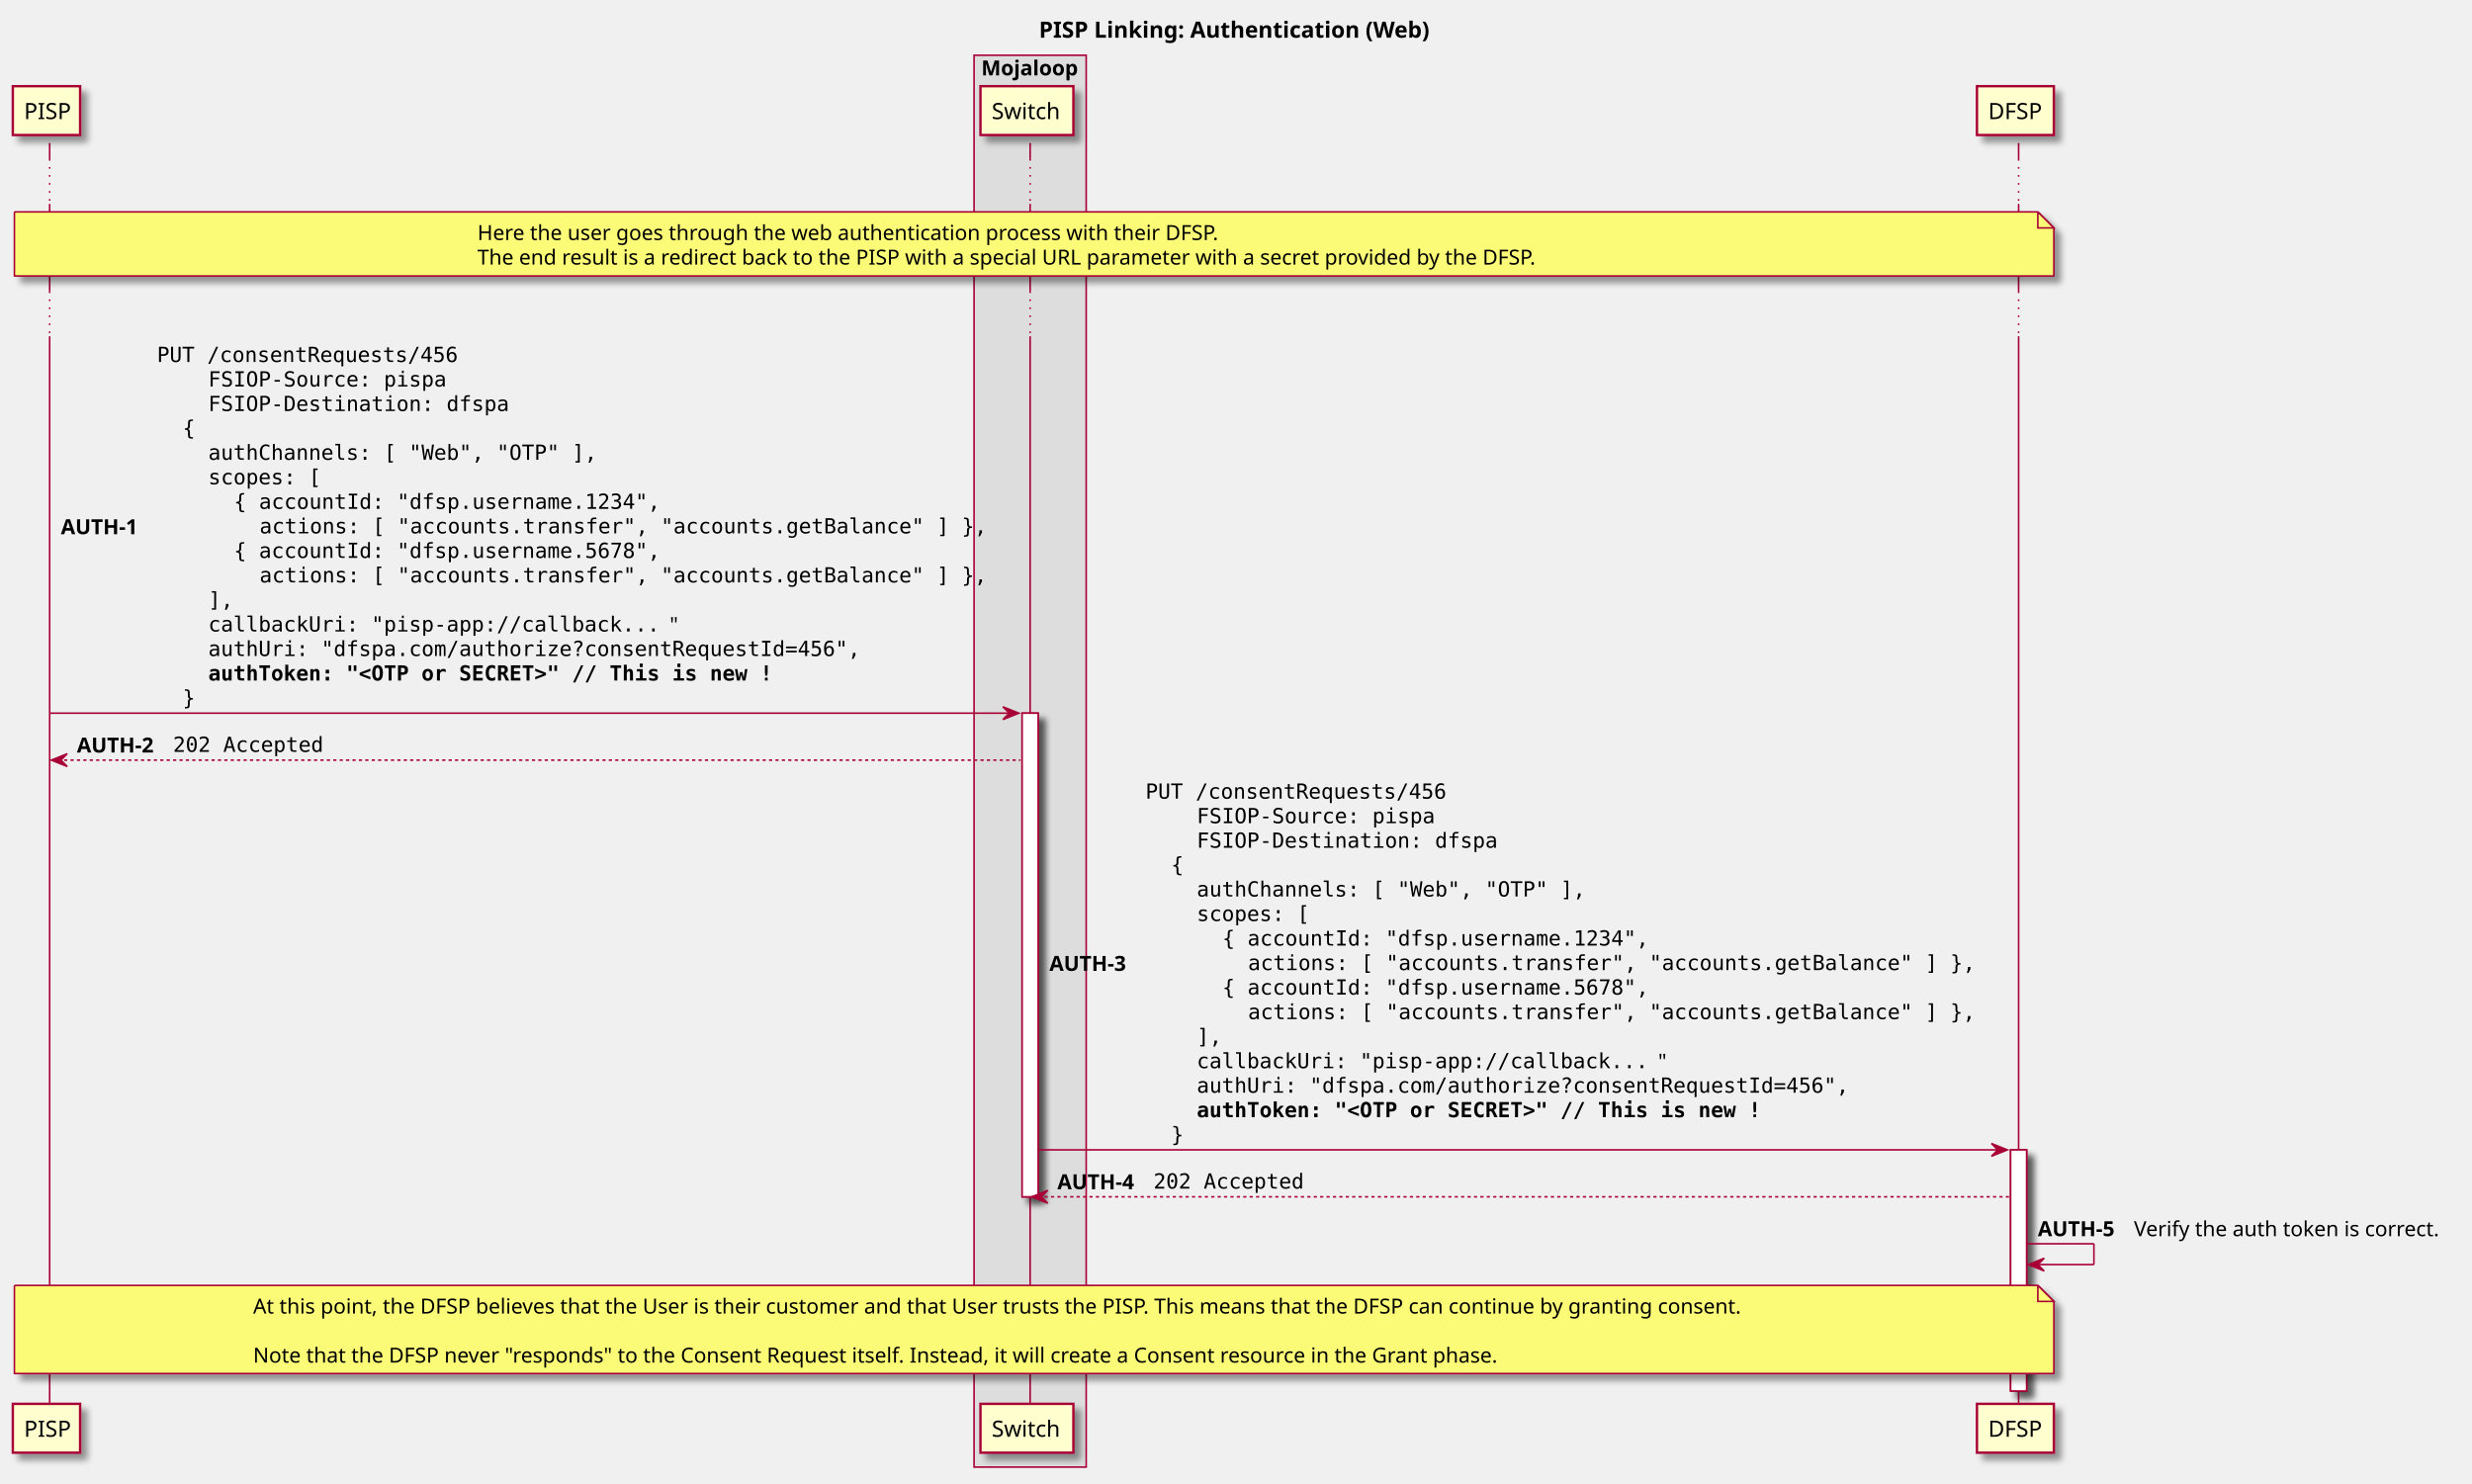
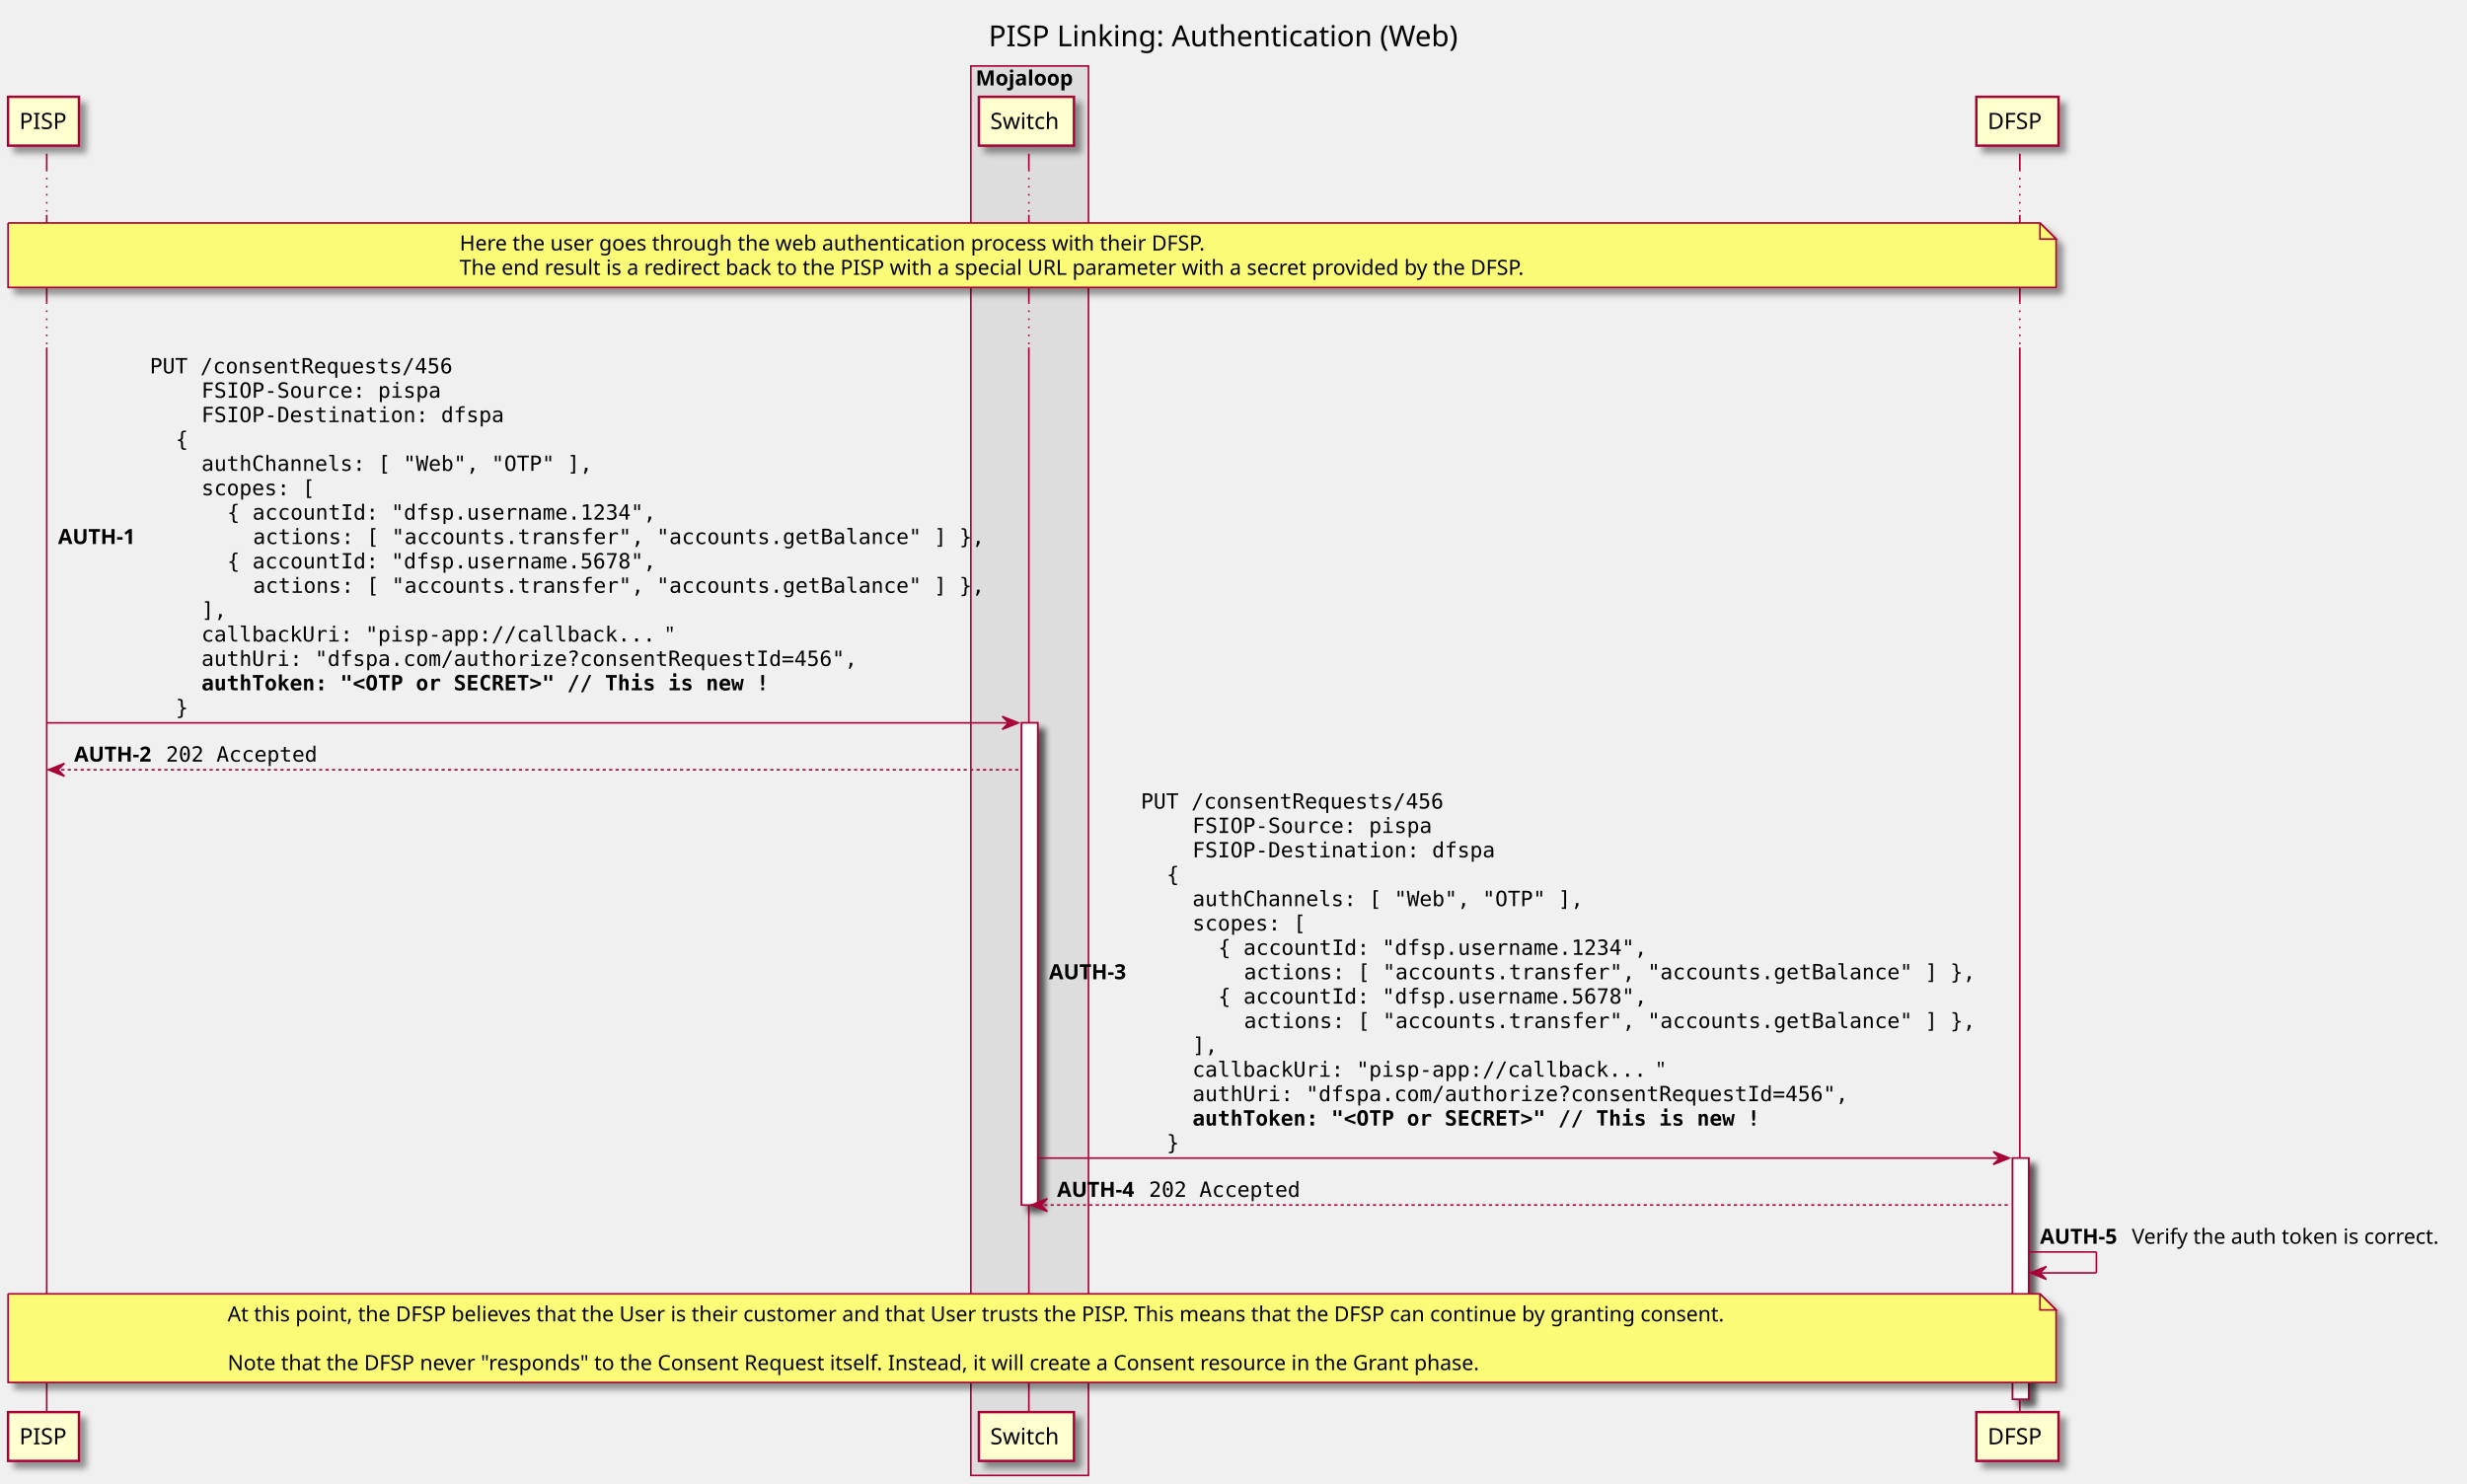
- <svg xmlns="http://www.w3.org/2000/svg" contentScriptType="application/ecmascript" contentStyleType="text/css" height="926px" preserveAspectRatio="none" style="width:1543px;height:926px;" version="1.1" viewBox="0 0 1543 926" width="1543px" zoomAndPan="magnify">
+ <svg xmlns="http://www.w3.org/2000/svg" height="921" preserveAspectRatio="none" style="width:1531px;height:921px" width="1531">
  <defs>
-     <filter height="300%" id="f1suw0vnlhvtkq" width="300%" x="-1" y="-1">
-       <feGaussianBlur result="blurOut" stdDeviation="2.0" />
-       <feColorMatrix in="blurOut" result="blurOut2" type="matrix" values="0 0 0 0 0 0 0 0 0 0 0 0 0 0 0 0 0 0 .4 0" />
-       <feOffset dx="4.0" dy="4.0" in="blurOut2" result="blurOut3" />
-       <feBlend in="SourceGraphic" in2="blurOut3" mode="normal" />
+     <filter height="300%" id="a" width="300%" x="-1" y="-1">
+       <feGaussianBlur result="blurOut" stdDeviation="2" />
+       <feColorMatrix in="blurOut" result="blurOut2" values="0 0 0 0 0 0 0 0 0 0 0 0 0 0 0 0 0 0 .4 0" />
+       <feOffset dx="4" dy="4" in="blurOut2" result="blurOut3" />
+       <feBlend in="SourceGraphic" in2="blurOut3" />
    </filter>
  </defs>
-   <g>
-     <text fill="#000000" font-family="sans-serif" font-size="14" font-weight="bold" lengthAdjust="spacingAndGlyphs" textLength="249" x="648.5" y="23.535">PISP Linking: Authentication (Web)</text>
-     <rect fill="#DDDDDD" height="881.377" style="stroke: #A80036; stroke-width: 1.0;" width="70" x="608" y="34.488" />
-     <text fill="#000000" font-family="sans-serif" font-size="13" font-weight="bold" lengthAdjust="spacingAndGlyphs" textLength="61" x="612.5" y="47.057">Mojaloop</text>
-     <rect fill="#FFFFFF" filter="url(#f1suw0vnlhvtkq)" height="301.924" style="stroke: #A80036; stroke-width: 1.0;" width="10" x="638" y="445.211" />
-     <rect fill="#FFFFFF" filter="url(#f1suw0vnlhvtkq)" height="150.553" style="stroke: #A80036; stroke-width: 1.0;" width="10" x="1255" y="717.824" />
-     <line style="stroke: #A80036; stroke-width: 1.0;" x1="31" x2="31" y1="89.287" y2="99.287" />
-     <line style="stroke: #A80036; stroke-width: 1.0; stroke-dasharray: 1.0,4.0;" x1="31" x2="31" y1="99.287" y2="127.287" />
-     <line style="stroke: #A80036; stroke-width: 1.0;" x1="31" x2="31" y1="127.287" y2="181.908" />
-     <line style="stroke: #A80036; stroke-width: 1.0; stroke-dasharray: 1.0,4.0;" x1="31" x2="31" y1="181.908" y2="209.908" />
-     <line style="stroke: #A80036; stroke-width: 1.0;" x1="31" x2="31" y1="209.908" y2="877.377" />
-     <line style="stroke: #A80036; stroke-width: 1.0;" x1="643" x2="643" y1="89.287" y2="99.287" />
-     <line style="stroke: #A80036; stroke-width: 1.0; stroke-dasharray: 1.0,4.0;" x1="643" x2="643" y1="99.287" y2="127.287" />
-     <line style="stroke: #A80036; stroke-width: 1.0;" x1="643" x2="643" y1="127.287" y2="181.908" />
-     <line style="stroke: #A80036; stroke-width: 1.0; stroke-dasharray: 1.0,4.0;" x1="643" x2="643" y1="181.908" y2="209.908" />
-     <line style="stroke: #A80036; stroke-width: 1.0;" x1="643" x2="643" y1="209.908" y2="877.377" />
-     <line style="stroke: #A80036; stroke-width: 1.0;" x1="1260" x2="1260" y1="89.287" y2="99.287" />
-     <line style="stroke: #A80036; stroke-width: 1.0; stroke-dasharray: 1.0,4.0;" x1="1260" x2="1260" y1="99.287" y2="127.287" />
-     <line style="stroke: #A80036; stroke-width: 1.0;" x1="1260" x2="1260" y1="127.287" y2="181.908" />
-     <line style="stroke: #A80036; stroke-width: 1.0; stroke-dasharray: 1.0,4.0;" x1="1260" x2="1260" y1="181.908" y2="209.908" />
-     <line style="stroke: #A80036; stroke-width: 1.0;" x1="1260" x2="1260" y1="209.908" y2="877.377" />
-     <rect fill="#FEFECE" filter="url(#f1suw0vnlhvtkq)" height="30.488" style="stroke: #A80036; stroke-width: 1.5;" width="42" x="8" y="53.799" />
-     <text fill="#000000" font-family="sans-serif" font-size="14" lengthAdjust="spacingAndGlyphs" textLength="28" x="15" y="74.334">PISP</text>
-     <rect fill="#FEFECE" filter="url(#f1suw0vnlhvtkq)" height="30.488" style="stroke: #A80036; stroke-width: 1.5;" width="42" x="8" y="876.377" />
-     <text fill="#000000" font-family="sans-serif" font-size="14" lengthAdjust="spacingAndGlyphs" textLength="28" x="15" y="896.912">PISP</text>
-     <rect fill="#FEFECE" filter="url(#f1suw0vnlhvtkq)" height="30.488" style="stroke: #A80036; stroke-width: 1.5;" width="58" x="612" y="53.799" />
-     <text fill="#000000" font-family="sans-serif" font-size="14" lengthAdjust="spacingAndGlyphs" textLength="44" x="619" y="74.334">Switch</text>
-     <rect fill="#FEFECE" filter="url(#f1suw0vnlhvtkq)" height="30.488" style="stroke: #A80036; stroke-width: 1.5;" width="58" x="612" y="876.377" />
-     <text fill="#000000" font-family="sans-serif" font-size="14" lengthAdjust="spacingAndGlyphs" textLength="44" x="619" y="896.912">Switch</text>
-     <rect fill="#FEFECE" filter="url(#f1suw0vnlhvtkq)" height="30.488" style="stroke: #A80036; stroke-width: 1.5;" width="48" x="1234" y="53.799" />
-     <text fill="#000000" font-family="sans-serif" font-size="14" lengthAdjust="spacingAndGlyphs" textLength="34" x="1241" y="74.334">DFSP</text>
-     <rect fill="#FEFECE" filter="url(#f1suw0vnlhvtkq)" height="30.488" style="stroke: #A80036; stroke-width: 1.5;" width="48" x="1234" y="876.377" />
-     <text fill="#000000" font-family="sans-serif" font-size="14" lengthAdjust="spacingAndGlyphs" textLength="34" x="1241" y="896.912">DFSP</text>
-     <rect fill="#FFFFFF" filter="url(#f1suw0vnlhvtkq)" height="301.924" style="stroke: #A80036; stroke-width: 1.0;" width="10" x="638" y="445.211" />
-     <rect fill="#FFFFFF" filter="url(#f1suw0vnlhvtkq)" height="150.553" style="stroke: #A80036; stroke-width: 1.0;" width="10" x="1255" y="717.824" />
-     <path d="M9,132.287 L9,172.287 L1282,172.287 L1282,142.287 L1272,132.287 L9,132.287 " fill="#FBFB77" filter="url(#f1suw0vnlhvtkq)" style="stroke: #A80036; stroke-width: 1.0;" />
-     <path d="M1272,132.287 L1272,142.287 L1282,142.287 L1272,132.287 " fill="#FBFB77" style="stroke: #A80036; stroke-width: 1.0;" />
-     <text fill="#000000" font-family="sans-serif" font-size="13" lengthAdjust="spacingAndGlyphs" textLength="476" x="298" y="149.856">Here the user goes through the web authentication process with their DFSP.</text>
-     <text fill="#000000" font-family="sans-serif" font-size="13" lengthAdjust="spacingAndGlyphs" textLength="682" x="298" y="165.166">The end result is a redirect back to the PISP with a special URL parameter with a secret provided by the DFSP.</text>
-     <polygon fill="#A80036" points="626,441.211,636,445.211,626,449.211,630,445.211" style="stroke: #A80036; stroke-width: 1.0;" />
-     <line style="stroke: #A80036; stroke-width: 1.0;" x1="31" x2="632" y1="445.211" y2="445.211" />
-     <text fill="#000000" font-family="sans-serif" font-size="13" font-weight="bold" lengthAdjust="spacingAndGlyphs" textLength="56" x="38" y="333.473">AUTH-1</text>
-     <text fill="#000000" font-family="monospace" font-size="13" lengthAdjust="spacingAndGlyphs" textLength="192" x="98" y="225.975">PUT /consentRequests/456</text>
-     <text fill="#000000" font-family="sans-serif" font-size="13" lengthAdjust="spacingAndGlyphs" textLength="0" x="114" y="241.609" />
-     <text fill="#000000" font-family="monospace" font-size="13" lengthAdjust="spacingAndGlyphs" textLength="152" x="130" y="241.286">FSIOP-Source: pispa</text>
-     <text fill="#000000" font-family="sans-serif" font-size="13" lengthAdjust="spacingAndGlyphs" textLength="0" x="114" y="256.92" />
-     <text fill="#000000" font-family="monospace" font-size="13" lengthAdjust="spacingAndGlyphs" textLength="192" x="130" y="256.596">FSIOP-Destination: dfspa</text>
-     <text fill="#000000" font-family="monospace" font-size="13" lengthAdjust="spacingAndGlyphs" textLength="8" x="114" y="271.729">{</text>
-     <text fill="#000000" font-family="sans-serif" font-size="13" lengthAdjust="spacingAndGlyphs" textLength="0" x="114" y="287.363" />
-     <text fill="#000000" font-family="monospace" font-size="13" lengthAdjust="spacingAndGlyphs" textLength="248" x="130" y="287.04">authChannels: [ "Web", "OTP" ],</text>
-     <text fill="#000000" font-family="sans-serif" font-size="13" lengthAdjust="spacingAndGlyphs" textLength="0" x="114" y="302.674" />
-     <text fill="#000000" font-family="monospace" font-size="13" lengthAdjust="spacingAndGlyphs" textLength="72" x="130" y="302.35">scopes: [</text>
-     <text fill="#000000" font-family="sans-serif" font-size="13" lengthAdjust="spacingAndGlyphs" textLength="0" x="114" y="317.984" />
-     <text fill="#000000" font-family="monospace" font-size="13" lengthAdjust="spacingAndGlyphs" textLength="272" x="146" y="317.661">{ accountId: "dfsp.username.1234",</text>
-     <text fill="#000000" font-family="sans-serif" font-size="13" lengthAdjust="spacingAndGlyphs" textLength="0" x="114" y="333.295" />
-     <text fill="#000000" font-family="monospace" font-size="13" lengthAdjust="spacingAndGlyphs" textLength="464" x="162" y="332.971">actions: [ "accounts.transfer", "accounts.getBalance" ] },</text>
-     <text fill="#000000" font-family="sans-serif" font-size="13" lengthAdjust="spacingAndGlyphs" textLength="0" x="114" y="348.606" />
-     <text fill="#000000" font-family="monospace" font-size="13" lengthAdjust="spacingAndGlyphs" textLength="272" x="146" y="348.282">{ accountId: "dfsp.username.5678",</text>
-     <text fill="#000000" font-family="sans-serif" font-size="13" lengthAdjust="spacingAndGlyphs" textLength="0" x="114" y="363.916" />
-     <text fill="#000000" font-family="monospace" font-size="13" lengthAdjust="spacingAndGlyphs" textLength="464" x="162" y="363.592">actions: [ "accounts.transfer", "accounts.getBalance" ] },</text>
-     <text fill="#000000" font-family="sans-serif" font-size="13" lengthAdjust="spacingAndGlyphs" textLength="0" x="114" y="379.227" />
-     <text fill="#000000" font-family="monospace" font-size="13" lengthAdjust="spacingAndGlyphs" textLength="16" x="130" y="378.903">],</text>
-     <text fill="#000000" font-family="sans-serif" font-size="13" lengthAdjust="spacingAndGlyphs" textLength="0" x="114" y="394.537" />
-     <text fill="#000000" font-family="monospace" font-size="13" lengthAdjust="spacingAndGlyphs" textLength="288" x="130" y="394.213">callbackUri: "pisp-app://callback...</text>
-     <text fill="#000000" font-family="sans-serif" font-size="13" lengthAdjust="spacingAndGlyphs" textLength="5" x="418" y="394.537">"</text>
-     <text fill="#000000" font-family="sans-serif" font-size="13" lengthAdjust="spacingAndGlyphs" textLength="0" x="114" y="409.848" />
-     <text fill="#000000" font-family="monospace" font-size="13" lengthAdjust="spacingAndGlyphs" textLength="416" x="130" y="409.524">authUri: "dfspa.com/authorize?consentRequestId=456",</text>
-     <text fill="#000000" font-family="sans-serif" font-size="13" lengthAdjust="spacingAndGlyphs" textLength="0" x="114" y="425.158" />
-     <text fill="#000000" font-family="monospace" font-size="13" lengthAdjust="spacingAndGlyphs" textLength="0" x="130" y="424.834" />
-     <text fill="#000000" font-family="monospace" font-size="13" font-weight="bold" lengthAdjust="spacingAndGlyphs" textLength="360" x="130" y="424.834">authToken: "&lt;OTP or SECRET&gt;" // This is new !</text>
-     <text fill="#000000" font-family="sans-serif" font-size="13" lengthAdjust="spacingAndGlyphs" textLength="0" x="114" y="440.469" />
-     <text fill="#000000" font-family="monospace" font-size="13" lengthAdjust="spacingAndGlyphs" textLength="8" x="114" y="440.145">}</text>
-     <polygon fill="#A80036" points="42,470.522,32,474.522,42,478.522,38,474.522" style="stroke: #A80036; stroke-width: 1.0;" />
-     <line style="stroke: #A80036; stroke-width: 1.0; stroke-dasharray: 2.0,2.0;" x1="36" x2="637" y1="474.522" y2="474.522" />
-     <text fill="#000000" font-family="sans-serif" font-size="13" font-weight="bold" lengthAdjust="spacingAndGlyphs" textLength="56" x="48" y="469.779">AUTH-2</text>
-     <text fill="#000000" font-family="monospace" font-size="13" lengthAdjust="spacingAndGlyphs" textLength="96" x="108" y="469.367">202 Accepted</text>
-     <polygon fill="#A80036" points="1243,713.824,1253,717.824,1243,721.824,1247,717.824" style="stroke: #A80036; stroke-width: 1.0;" />
-     <line style="stroke: #A80036; stroke-width: 1.0;" x1="648" x2="1249" y1="717.824" y2="717.824" />
-     <text fill="#000000" font-family="sans-serif" font-size="13" font-weight="bold" lengthAdjust="spacingAndGlyphs" textLength="56" x="655" y="606.086">AUTH-3</text>
-     <text fill="#000000" font-family="monospace" font-size="13" lengthAdjust="spacingAndGlyphs" textLength="192" x="715" y="498.588">PUT /consentRequests/456</text>
-     <text fill="#000000" font-family="sans-serif" font-size="13" lengthAdjust="spacingAndGlyphs" textLength="0" x="731" y="514.223" />
-     <text fill="#000000" font-family="monospace" font-size="13" lengthAdjust="spacingAndGlyphs" textLength="152" x="747" y="513.899">FSIOP-Source: pispa</text>
-     <text fill="#000000" font-family="sans-serif" font-size="13" lengthAdjust="spacingAndGlyphs" textLength="0" x="731" y="529.533" />
-     <text fill="#000000" font-family="monospace" font-size="13" lengthAdjust="spacingAndGlyphs" textLength="192" x="747" y="529.21">FSIOP-Destination: dfspa</text>
-     <text fill="#000000" font-family="monospace" font-size="13" lengthAdjust="spacingAndGlyphs" textLength="8" x="731" y="544.342">{</text>
-     <text fill="#000000" font-family="sans-serif" font-size="13" lengthAdjust="spacingAndGlyphs" textLength="0" x="731" y="559.977" />
-     <text fill="#000000" font-family="monospace" font-size="13" lengthAdjust="spacingAndGlyphs" textLength="248" x="747" y="559.653">authChannels: [ "Web", "OTP" ],</text>
-     <text fill="#000000" font-family="sans-serif" font-size="13" lengthAdjust="spacingAndGlyphs" textLength="0" x="731" y="575.287" />
-     <text fill="#000000" font-family="monospace" font-size="13" lengthAdjust="spacingAndGlyphs" textLength="72" x="747" y="574.963">scopes: [</text>
-     <text fill="#000000" font-family="sans-serif" font-size="13" lengthAdjust="spacingAndGlyphs" textLength="0" x="731" y="590.598" />
-     <text fill="#000000" font-family="monospace" font-size="13" lengthAdjust="spacingAndGlyphs" textLength="272" x="763" y="590.274">{ accountId: "dfsp.username.1234",</text>
-     <text fill="#000000" font-family="sans-serif" font-size="13" lengthAdjust="spacingAndGlyphs" textLength="0" x="731" y="605.908" />
-     <text fill="#000000" font-family="monospace" font-size="13" lengthAdjust="spacingAndGlyphs" textLength="464" x="779" y="605.585">actions: [ "accounts.transfer", "accounts.getBalance" ] },</text>
-     <text fill="#000000" font-family="sans-serif" font-size="13" lengthAdjust="spacingAndGlyphs" textLength="0" x="731" y="621.219" />
-     <text fill="#000000" font-family="monospace" font-size="13" lengthAdjust="spacingAndGlyphs" textLength="272" x="763" y="620.895">{ accountId: "dfsp.username.5678",</text>
-     <text fill="#000000" font-family="sans-serif" font-size="13" lengthAdjust="spacingAndGlyphs" textLength="0" x="731" y="636.529" />
-     <text fill="#000000" font-family="monospace" font-size="13" lengthAdjust="spacingAndGlyphs" textLength="464" x="779" y="636.206">actions: [ "accounts.transfer", "accounts.getBalance" ] },</text>
-     <text fill="#000000" font-family="sans-serif" font-size="13" lengthAdjust="spacingAndGlyphs" textLength="0" x="731" y="651.84" />
-     <text fill="#000000" font-family="monospace" font-size="13" lengthAdjust="spacingAndGlyphs" textLength="16" x="747" y="651.516">],</text>
-     <text fill="#000000" font-family="sans-serif" font-size="13" lengthAdjust="spacingAndGlyphs" textLength="0" x="731" y="667.15" />
-     <text fill="#000000" font-family="monospace" font-size="13" lengthAdjust="spacingAndGlyphs" textLength="288" x="747" y="666.827">callbackUri: "pisp-app://callback...</text>
-     <text fill="#000000" font-family="sans-serif" font-size="13" lengthAdjust="spacingAndGlyphs" textLength="5" x="1035" y="667.15">"</text>
-     <text fill="#000000" font-family="sans-serif" font-size="13" lengthAdjust="spacingAndGlyphs" textLength="0" x="731" y="682.461" />
-     <text fill="#000000" font-family="monospace" font-size="13" lengthAdjust="spacingAndGlyphs" textLength="416" x="747" y="682.137">authUri: "dfspa.com/authorize?consentRequestId=456",</text>
-     <text fill="#000000" font-family="sans-serif" font-size="13" lengthAdjust="spacingAndGlyphs" textLength="0" x="731" y="697.771" />
-     <text fill="#000000" font-family="monospace" font-size="13" lengthAdjust="spacingAndGlyphs" textLength="0" x="747" y="697.448" />
-     <text fill="#000000" font-family="monospace" font-size="13" font-weight="bold" lengthAdjust="spacingAndGlyphs" textLength="360" x="747" y="697.448">authToken: "&lt;OTP or SECRET&gt;" // This is new !</text>
-     <text fill="#000000" font-family="sans-serif" font-size="13" lengthAdjust="spacingAndGlyphs" textLength="0" x="731" y="713.082" />
-     <text fill="#000000" font-family="monospace" font-size="13" lengthAdjust="spacingAndGlyphs" textLength="8" x="731" y="712.758">}</text>
-     <polygon fill="#A80036" points="654,743.135,644,747.135,654,751.135,650,747.135" style="stroke: #A80036; stroke-width: 1.0;" />
-     <line style="stroke: #A80036; stroke-width: 1.0; stroke-dasharray: 2.0,2.0;" x1="648" x2="1254" y1="747.135" y2="747.135" />
-     <text fill="#000000" font-family="sans-serif" font-size="13" font-weight="bold" lengthAdjust="spacingAndGlyphs" textLength="56" x="660" y="742.393">AUTH-4</text>
-     <text fill="#000000" font-family="monospace" font-size="13" lengthAdjust="spacingAndGlyphs" textLength="96" x="720" y="741.98">202 Accepted</text>
-     <line style="stroke: #A80036; stroke-width: 1.0;" x1="1265" x2="1307" y1="776.445" y2="776.445" />
-     <line style="stroke: #A80036; stroke-width: 1.0;" x1="1307" x2="1307" y1="776.445" y2="789.445" />
-     <line style="stroke: #A80036; stroke-width: 1.0;" x1="1266" x2="1307" y1="789.445" y2="789.445" />
-     <polygon fill="#A80036" points="1276,785.445,1266,789.445,1276,793.445,1272,789.445" style="stroke: #A80036; stroke-width: 1.0;" />
-     <text fill="#000000" font-family="sans-serif" font-size="13" font-weight="bold" lengthAdjust="spacingAndGlyphs" textLength="56" x="1272" y="771.703">AUTH-5</text>
-     <text fill="#000000" font-family="sans-serif" font-size="13" lengthAdjust="spacingAndGlyphs" textLength="199" x="1332" y="771.703">Verify the auth token is correct.</text>
-     <path d="M9,802.445 L9,857.445 L1282,857.445 L1282,812.445 L1272,802.445 L9,802.445 " fill="#FBFB77" filter="url(#f1suw0vnlhvtkq)" style="stroke: #A80036; stroke-width: 1.0;" />
-     <path d="M1272,802.445 L1272,812.445 L1282,812.445 L1272,802.445 " fill="#FBFB77" style="stroke: #A80036; stroke-width: 1.0;" />
-     <text fill="#000000" font-family="sans-serif" font-size="13" lengthAdjust="spacingAndGlyphs" textLength="962" x="158" y="820.014">At this point, the DFSP believes that the User is their customer and that User trusts the PISP. This means that the DFSP can continue by granting consent.</text>
-     <text fill="#000000" font-family="sans-serif" font-size="13" lengthAdjust="spacingAndGlyphs" textLength="0" x="162" y="835.324" />
-     <text fill="#000000" font-family="sans-serif" font-size="13" lengthAdjust="spacingAndGlyphs" textLength="802" x="158" y="850.635">Note that the DFSP never "responds" to the Consent Request itself. Instead, it will create a Consent resource in the Grant phase.</text>
-   </g>
+   <text font-family="sans-serif" font-size="18" lengthAdjust="spacingAndGlyphs" textLength="309" x="613.5" y="28.708">
+     PISP Linking: Authentication (Web)
+   </text>
+   <path fill="#DDD" stroke="#a80036" d="M602.5 40.953h73v874.773h-73z" />
+   <text font-family="sans-serif" font-size="13" font-weight="bold" lengthAdjust="spacingAndGlyphs" textLength="67" x="605.5" y="53.02">
+     Mojaloop
+   </text>
+   <path fill="#FFF" filter="url(#a)" stroke="#a80036" d="M634 448.641h10v299.258h-10zM1249 718.766h10V868.43h-10z" />
+   <path stroke="#a80036" d="M29 95.383v10" />
+   <path stroke="#a80036" stroke-dasharray="1,4" d="M29 105.383v28" />
+   <path stroke="#a80036" d="M29 133.383v54.265" />
+   <path stroke="#a80036" stroke-dasharray="1,4" d="M29 187.648v28" />
+   <path stroke="#a80036" d="M29 215.648V877.43M638.5 95.383v10" />
+   <path stroke="#a80036" stroke-dasharray="1,4" d="M638.5 105.383v28" />
+   <path stroke="#a80036" d="M638.5 133.383v54.265" />
+   <path stroke="#a80036" stroke-dasharray="1,4" d="M638.5 187.648v28" />
+   <path stroke="#a80036" d="M638.5 215.648V877.43M1253.5 95.383v10" />
+   <path stroke="#a80036" stroke-dasharray="1,4" d="M1253.5 105.383v28" />
+   <path stroke="#a80036" d="M1253.5 133.383v54.265" />
+   <path stroke="#a80036" stroke-dasharray="1,4" d="M1253.5 187.648v28" />
+   <path stroke="#a80036" d="M1253.5 215.648V877.43" />
+   <path fill="#FEFECE" filter="url(#a)" stroke="#a80036" stroke-width="1.5" d="M5 60.086h44v30.297H5z" />
+   <text font-family="sans-serif" font-size="14" lengthAdjust="spacingAndGlyphs" textLength="30" x="12" y="80.081">
+     PISP
+   </text>
+   <path fill="#FEFECE" filter="url(#a)" stroke="#a80036" stroke-width="1.5" d="M5 876.43h44v30.297H5z" />
+   <text font-family="sans-serif" font-size="14" lengthAdjust="spacingAndGlyphs" textLength="30" x="12" y="896.425">
+     PISP
+   </text>
+   <path fill="#FEFECE" filter="url(#a)" stroke="#a80036" stroke-width="1.5" d="M607.5 60.086h59v30.297h-59z" />
+   <text font-family="sans-serif" font-size="14" lengthAdjust="spacingAndGlyphs" textLength="45" x="614.5" y="80.081">
+     Switch
+   </text>
+   <path fill="#FEFECE" filter="url(#a)" stroke="#a80036" stroke-width="1.5" d="M607.5 876.43h59v30.297h-59z" />
+   <text font-family="sans-serif" font-size="14" lengthAdjust="spacingAndGlyphs" textLength="45" x="614.5" y="896.425">
+     Switch
+   </text>
+   <path fill="#FEFECE" filter="url(#a)" stroke="#a80036" stroke-width="1.5" d="M1226.5 60.086h51v30.297h-51z" />
+   <text font-family="sans-serif" font-size="14" lengthAdjust="spacingAndGlyphs" textLength="37" x="1233.5" y="80.081">
+     DFSP
+   </text>
+   <path fill="#FEFECE" filter="url(#a)" stroke="#a80036" stroke-width="1.5" d="M1226.5 876.43h51v30.297h-51z" />
+   <text font-family="sans-serif" font-size="14" lengthAdjust="spacingAndGlyphs" textLength="37" x="1233.5" y="896.425">
+     DFSP
+   </text>
+   <path fill="#FFF" filter="url(#a)" stroke="#a80036" d="M634 448.641h10v299.258h-10zM1249 718.766h10V868.43h-10z" />
+   <path d="M5 138.383v40h1271v-30l-10-10H5" fill="#FBFB77" filter="url(#a)" stroke="#a80036" />
+   <path d="M1266 138.383v10h10l-10-10" fill="#FBFB77" stroke="#a80036" />
+   <text font-family="sans-serif" font-size="13" lengthAdjust="spacingAndGlyphs" textLength="485" x="285.25" y="155.45">
+     Here the user goes through the web authentication process with their DFSP.
+   </text>
+   <text font-family="sans-serif" font-size="13" lengthAdjust="spacingAndGlyphs" textLength="698" x="285.25" y="170.583">
+     The end result is a redirect back to the PISP with a special URL parameter with a secret provided by the DFSP.
+   </text>
+   <path fill="#A80036" stroke="#a80036" d="M622 444.64l10 4-10 4 4-4z" />
+   <path stroke="#a80036" d="M29 448.641h599" />
+   <text font-family="sans-serif" font-size="13" font-weight="bold" lengthAdjust="spacingAndGlyphs" textLength="53" x="36" y="337.645">
+     AUTH-1
+   </text>
+   <text font-family="monospace" font-size="13" lengthAdjust="spacingAndGlyphs" textLength="192" x="93" y="231.715">
+     PUT /consentRequests/456
+   </text>
+   <text font-family="monospace" font-size="13" lengthAdjust="spacingAndGlyphs" textLength="152" x="125" y="246.848">
+     FSIOP-Source: pispa
+   </text>
+   <text font-family="monospace" font-size="13" lengthAdjust="spacingAndGlyphs" textLength="192" x="125" y="261.981">
+     FSIOP-Destination: dfspa
+   </text>
+   <text font-family="monospace" font-size="13" lengthAdjust="spacingAndGlyphs" textLength="8" x="109" y="277.114">
+     {
+   </text>
+   <text font-family="monospace" font-size="13" lengthAdjust="spacingAndGlyphs" textLength="248" x="125" y="292.247">
+     authChannels: [ "Web", "OTP" ],
+   </text>
+   <text font-family="monospace" font-size="13" lengthAdjust="spacingAndGlyphs" textLength="72" x="125" y="307.379">
+     scopes: [
+   </text>
+   <text font-family="monospace" font-size="13" lengthAdjust="spacingAndGlyphs" textLength="272" x="141" y="322.512">
+     { accountId: "dfsp.username.1234",
+   </text>
+   <text font-family="monospace" font-size="13" lengthAdjust="spacingAndGlyphs" textLength="464" x="157" y="337.645">
+     actions: [ "accounts.transfer", "accounts.getBalance" ] },
+   </text>
+   <text font-family="monospace" font-size="13" lengthAdjust="spacingAndGlyphs" textLength="272" x="141" y="352.778">
+     { accountId: "dfsp.username.5678",
+   </text>
+   <text font-family="monospace" font-size="13" lengthAdjust="spacingAndGlyphs" textLength="464" x="157" y="367.911">
+     actions: [ "accounts.transfer", "accounts.getBalance" ] },
+   </text>
+   <text font-family="monospace" font-size="13" lengthAdjust="spacingAndGlyphs" textLength="16" x="125" y="383.043">
+     ],
+   </text>
+   <text font-family="monospace" font-size="13" lengthAdjust="spacingAndGlyphs" textLength="288" x="125" y="398.176">
+     callbackUri: "pisp-app://callback...
+   </text>
+   <text font-family="sans-serif" font-size="13" lengthAdjust="spacingAndGlyphs" textLength="5" x="413" y="398.176">
+     "
+   </text>
+   <text font-family="monospace" font-size="13" lengthAdjust="spacingAndGlyphs" textLength="416" x="125" y="413.309">
+     authUri: "dfspa.com/authorize?consentRequestId=456",
+   </text>
+   <text font-family="monospace" font-size="13" font-weight="bold" lengthAdjust="spacingAndGlyphs" textLength="360" x="125" y="428.442">
+     authToken: "&lt;OTP or SECRET&gt;" // This is new !
+   </text>
+   <text font-family="monospace" font-size="13" lengthAdjust="spacingAndGlyphs" textLength="8" x="109" y="443.575">
+     }
+   </text>
+   <path fill="#A80036" stroke="#a80036" d="M40 473.773l-10 4 10 4-4-4z" />
+   <path stroke="#a80036" stroke-dasharray="2,2" d="M34 477.773h599" />
+   <text font-family="sans-serif" font-size="13" font-weight="bold" lengthAdjust="spacingAndGlyphs" textLength="53" x="46" y="472.707">
+     AUTH-2
+   </text>
+   <text font-family="monospace" font-size="13" lengthAdjust="spacingAndGlyphs" textLength="96" x="103" y="472.707">
+     202 Accepted
+   </text>
+   <path fill="#A80036" stroke="#a80036" d="M1237 714.766l10 4-10 4 4-4z" />
+   <path stroke="#a80036" d="M644 718.766h599" />
+   <text font-family="sans-serif" font-size="13" font-weight="bold" lengthAdjust="spacingAndGlyphs" textLength="53" x="651" y="607.77">
+     AUTH-3
+   </text>
+   <text font-family="monospace" font-size="13" lengthAdjust="spacingAndGlyphs" textLength="192" x="708" y="501.84">
+     PUT /consentRequests/456
+   </text>
+   <text font-family="monospace" font-size="13" lengthAdjust="spacingAndGlyphs" textLength="152" x="740" y="516.973">
+     FSIOP-Source: pispa
+   </text>
+   <text font-family="monospace" font-size="13" lengthAdjust="spacingAndGlyphs" textLength="192" x="740" y="532.106">
+     FSIOP-Destination: dfspa
+   </text>
+   <text font-family="monospace" font-size="13" lengthAdjust="spacingAndGlyphs" textLength="8" x="724" y="547.239">
+     {
+   </text>
+   <text font-family="monospace" font-size="13" lengthAdjust="spacingAndGlyphs" textLength="248" x="740" y="562.372">
+     authChannels: [ "Web", "OTP" ],
+   </text>
+   <text font-family="monospace" font-size="13" lengthAdjust="spacingAndGlyphs" textLength="72" x="740" y="577.504">
+     scopes: [
+   </text>
+   <text font-family="monospace" font-size="13" lengthAdjust="spacingAndGlyphs" textLength="272" x="756" y="592.637">
+     { accountId: "dfsp.username.1234",
+   </text>
+   <text font-family="monospace" font-size="13" lengthAdjust="spacingAndGlyphs" textLength="464" x="772" y="607.77">
+     actions: [ "accounts.transfer", "accounts.getBalance" ] },
+   </text>
+   <text font-family="monospace" font-size="13" lengthAdjust="spacingAndGlyphs" textLength="272" x="756" y="622.903">
+     { accountId: "dfsp.username.5678",
+   </text>
+   <text font-family="monospace" font-size="13" lengthAdjust="spacingAndGlyphs" textLength="464" x="772" y="638.036">
+     actions: [ "accounts.transfer", "accounts.getBalance" ] },
+   </text>
+   <text font-family="monospace" font-size="13" lengthAdjust="spacingAndGlyphs" textLength="16" x="740" y="653.168">
+     ],
+   </text>
+   <text font-family="monospace" font-size="13" lengthAdjust="spacingAndGlyphs" textLength="288" x="740" y="668.301">
+     callbackUri: "pisp-app://callback...
+   </text>
+   <text font-family="sans-serif" font-size="13" lengthAdjust="spacingAndGlyphs" textLength="5" x="1028" y="668.301">
+     "
+   </text>
+   <text font-family="monospace" font-size="13" lengthAdjust="spacingAndGlyphs" textLength="416" x="740" y="683.434">
+     authUri: "dfspa.com/authorize?consentRequestId=456",
+   </text>
+   <text font-family="monospace" font-size="13" font-weight="bold" lengthAdjust="spacingAndGlyphs" textLength="360" x="740" y="698.567">
+     authToken: "&lt;OTP or SECRET&gt;" // This is new !
+   </text>
+   <text font-family="monospace" font-size="13" lengthAdjust="spacingAndGlyphs" textLength="8" x="724" y="713.7">
+     }
+   </text>
+   <path fill="#A80036" stroke="#a80036" d="M650 743.898l-10 4 10 4-4-4z" />
+   <path stroke="#a80036" stroke-dasharray="2,2" d="M644 747.898h604" />
+   <text font-family="sans-serif" font-size="13" font-weight="bold" lengthAdjust="spacingAndGlyphs" textLength="53" x="656" y="742.832">
+     AUTH-4
+   </text>
+   <text font-family="monospace" font-size="13" lengthAdjust="spacingAndGlyphs" textLength="96" x="713" y="742.832">
+     202 Accepted
+   </text>
+   <path stroke="#a80036" d="M1259 777.031h42M1301 777.031v13M1260 790.031h41" />
+   <path fill="#A80036" stroke="#a80036" d="M1270 786.031l-10 4 10 4-4-4z" />
+   <text font-family="sans-serif" font-size="13" font-weight="bold" lengthAdjust="spacingAndGlyphs" textLength="53" x="1266" y="771.965">
+     AUTH-5
+   </text>
+   <text font-family="sans-serif" font-size="13" lengthAdjust="spacingAndGlyphs" textLength="201" x="1323" y="771.965">
+     Verify the auth token is correct.
+   </text>
+   <path d="M5 803.031v55h1271v-45l-10-10H5" fill="#FBFB77" filter="url(#a)" stroke="#a80036" />
+   <path d="M1266 803.031v10h10l-10-10" fill="#FBFB77" stroke="#a80036" />
+   <text font-family="sans-serif" font-size="13" lengthAdjust="spacingAndGlyphs" textLength="986" x="141.25" y="820.098">
+     At this point, the DFSP believes that the User is their customer and that User trusts the PISP. This means that the DFSP can continue by granting consent.
+   </text>
+   <text font-family="sans-serif" font-size="13" lengthAdjust="spacingAndGlyphs" textLength="820" x="141.25" y="850.364">
+     Note that the DFSP never "responds" to the Consent Request itself. Instead, it will create a Consent resource in the Grant phase.
+   </text>
</svg>
